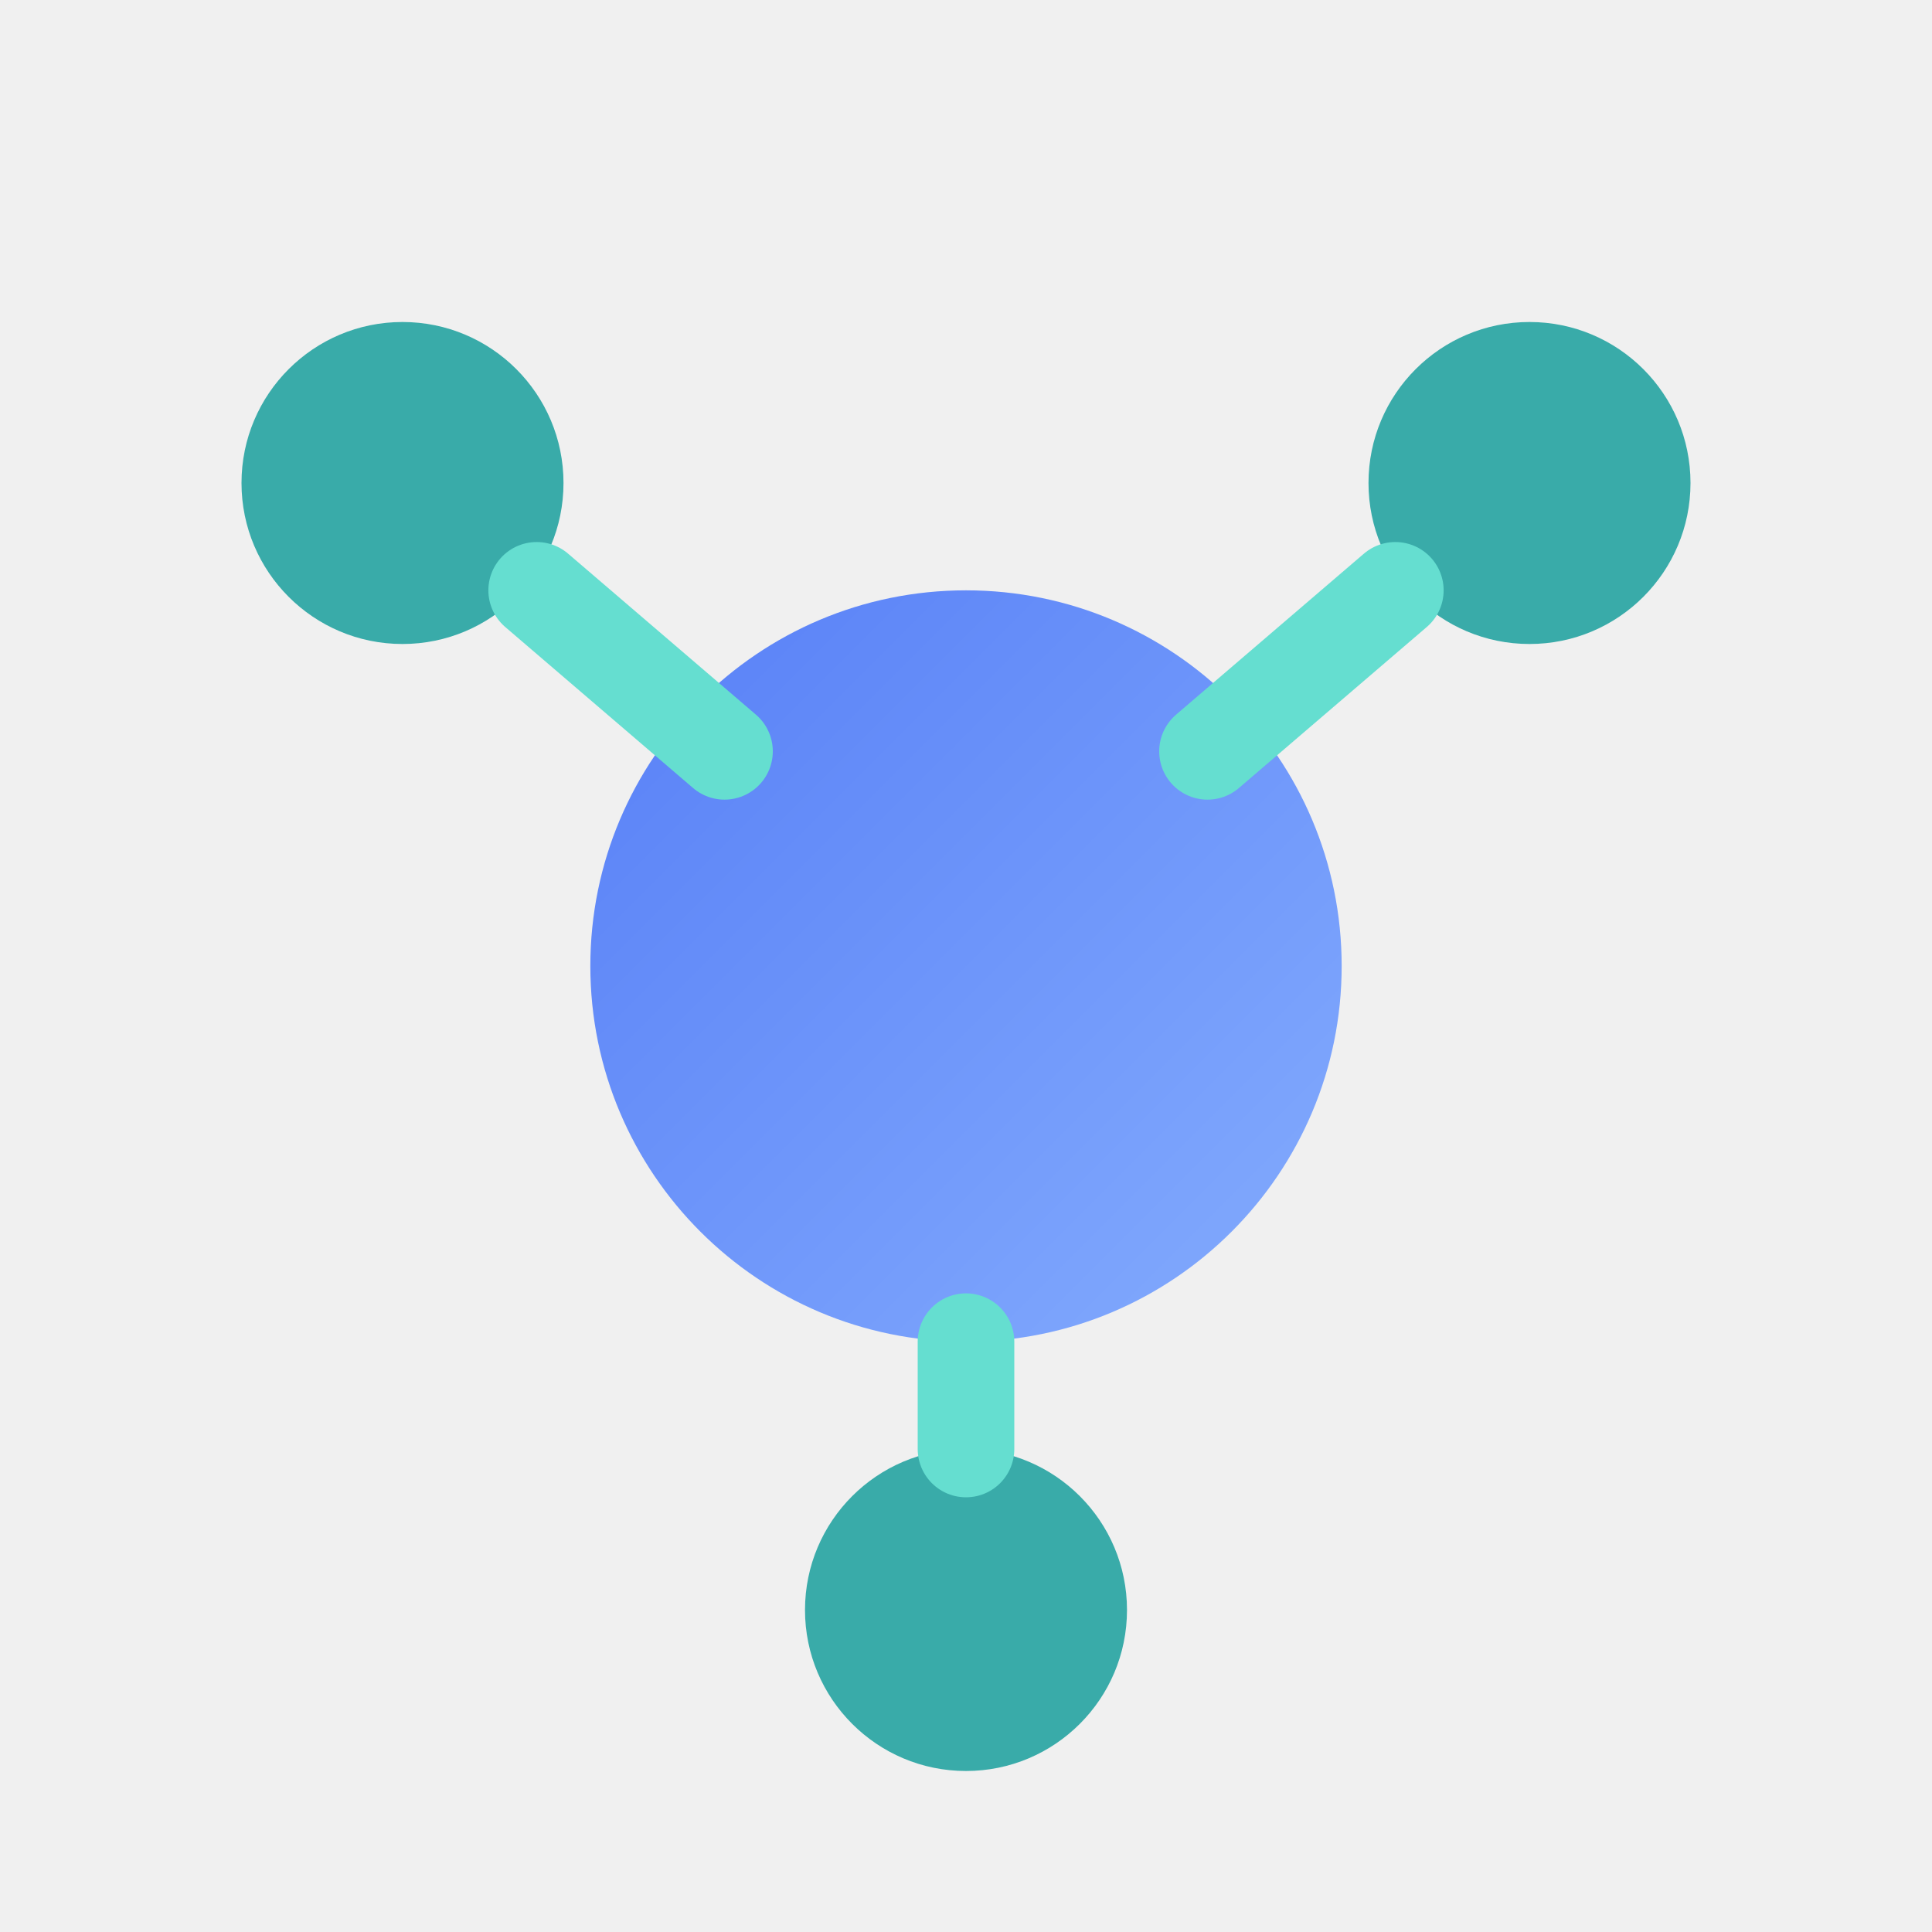
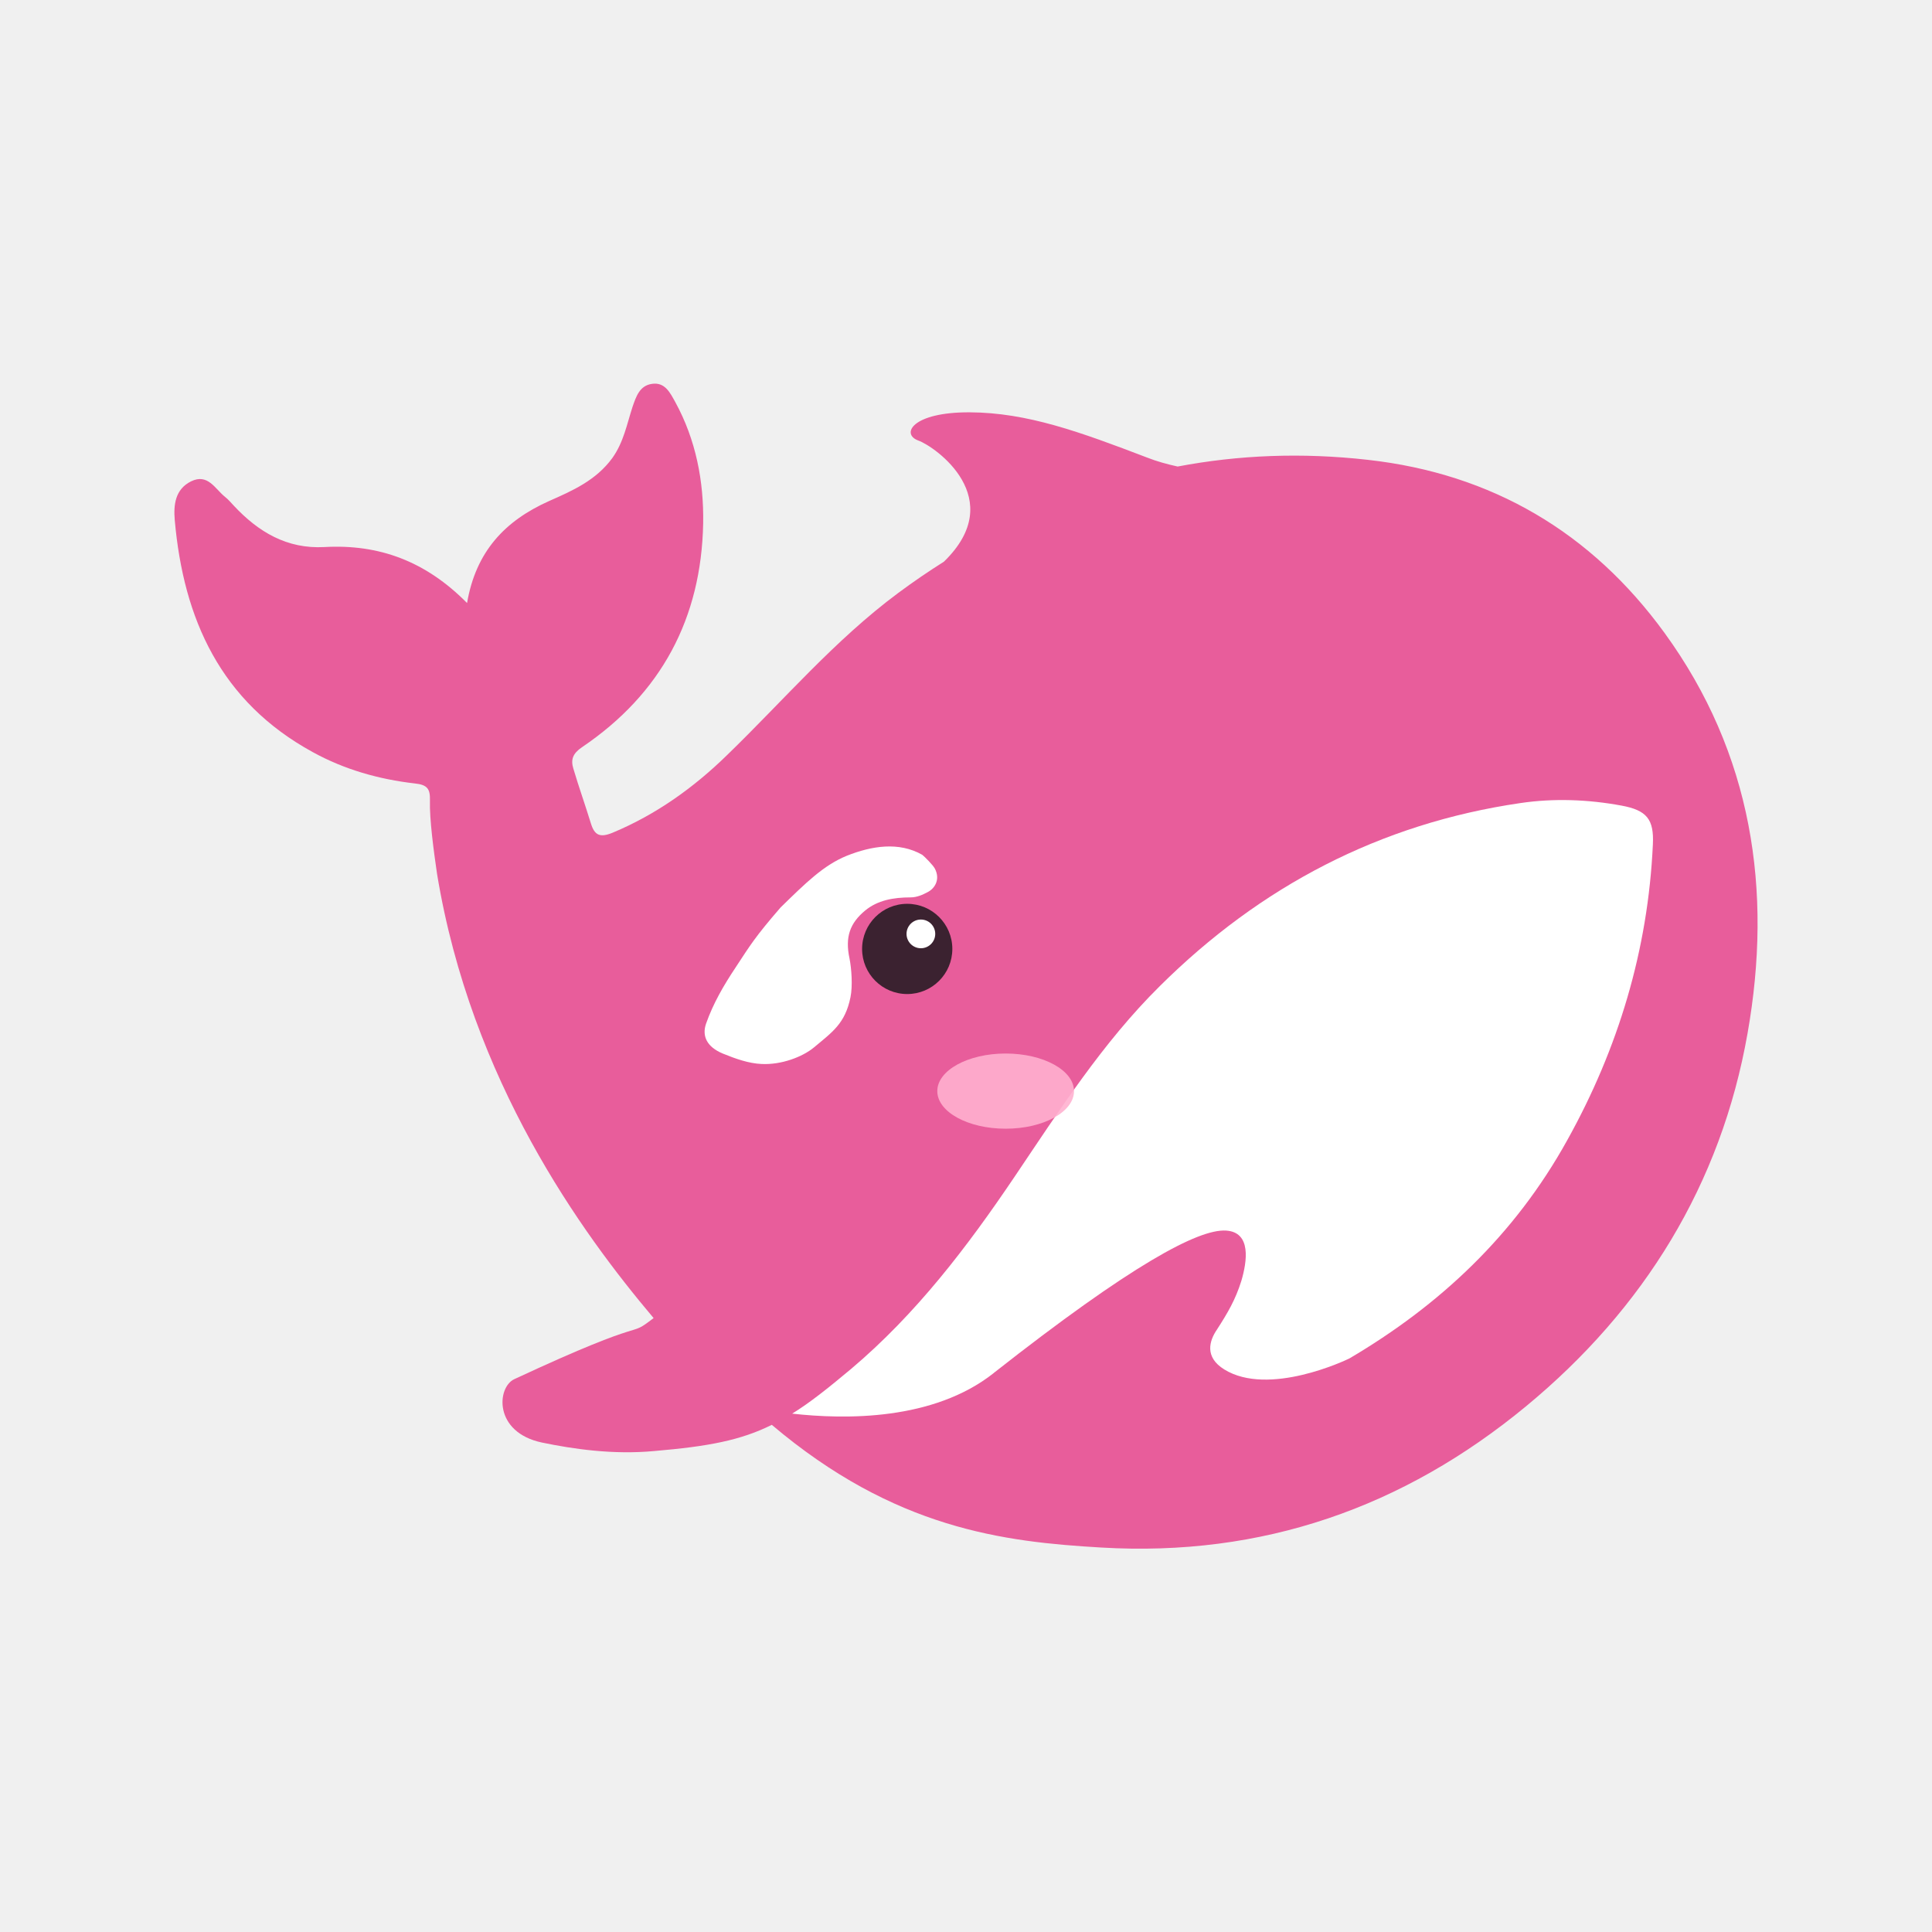
<svg xmlns="http://www.w3.org/2000/svg" width="36" height="36" viewBox="0 0 36 36" fill="none">
-   <defs>
-     <linearGradient id="dot" x1="8" y1="8" x2="28" y2="28" gradientUnits="userSpaceOnUse">
-       <stop stop-color="#4D75F5" />
-       <stop offset="1" stop-color="#8EB6FF" />
-     </linearGradient>
-   </defs>
-   <circle cx="18" cy="18" r="7" fill="url(#dot)" />
-   <circle cx="7.5" cy="9" r="3" fill="#39ABA9" />
-   <circle cx="28.5" cy="9" r="3" fill="#39ABA9" />
-   <circle cx="18" cy="30" r="3" fill="#39ABA9" />
-   <path d="M10 11L13.5 14M26 11L22.5 14M18 25V27" stroke="#65DED0" stroke-width="1.8" stroke-linecap="round" />
+   <g transform="translate(3.250 7.148) scale(1.27375) matrix(-1 0 0 1 23.16 0)">
+     <path d="M22.917 1.43C22.671 1.31 22.566 1.539 22.422 1.655C22.373 1.693 22.332 1.742 22.29 1.787C21.932 2.17 21.513 2.421 20.966 2.391C20.166 2.346 19.483 2.598 18.879 3.21C18.75 2.455 18.324 2.005 17.675 1.716C17.335 1.566 16.992 1.415 16.754 1.089C16.588 0.856 16.542 0.597 16.459 0.342C16.406 0.188 16.354 0.03 16.176 0.004C15.984 -0.026 15.908 0.135 15.833 0.27C15.531 0.822 15.414 1.43 15.425 2.046C15.452 3.432 16.037 4.535 17.199 5.32C17.331 5.41 17.365 5.5 17.324 5.632C17.244 5.902 17.15 6.165 17.067 6.435C17.014 6.608 16.935 6.646 16.75 6.57C16.112 6.304 15.561 5.909 15.074 5.433C14.248 4.633 13.5 3.751 12.568 3.06C12.349 2.898 12.13 2.748 11.903 2.605C10.952 1.682 12.028 0.923 12.277 0.833C12.537 0.739 12.367 0.416 11.526 0.42C10.684 0.424 9.914 0.706 8.933 1.081C8.789 1.138 8.638 1.179 8.484 1.213C7.593 1.044 6.668 1.006 5.702 1.115C3.883 1.318 2.43 2.178 1.362 3.646C0.079 5.41 -0.223 7.415 0.147 9.506C0.535 11.71 1.66 13.535 3.389 14.962C5.181 16.441 7.246 17.166 9.601 17.027C11.032 16.944 12.624 16.753 14.421 15.232C14.874 15.458 15.35 15.548 16.138 15.615C16.746 15.672 17.331 15.585 17.784 15.491C18.493 15.341 18.444 14.684 18.188 14.564C16.108 13.595 16.565 13.989 16.15 13.67C17.206 12.42 18.82 10.198 19.318 7.172C19.367 6.838 19.43 6.368 19.422 6.097C19.418 5.932 19.456 5.868 19.645 5.849C20.166 5.789 20.671 5.647 21.136 5.391C22.483 4.655 23.027 3.446 23.155 1.997C23.174 1.776 23.151 1.547 22.917 1.43Z" fill="#E85D9B" />
+     <path d="M11.175 14.474C9.159 12.889 8.182 12.367 7.778 12.39C7.401 12.412 7.469 12.845 7.552 13.126C7.639 13.404 7.752 13.595 7.91 13.84C8.02 14.001 8.095 14.241 7.801 14.422C7.152 14.823 6.023 14.287 5.97 14.26C4.657 13.486 3.559 12.466 2.785 11.069C2.037 9.725 1.603 8.283 1.532 6.744C1.513 6.372 1.622 6.241 1.992 6.173C2.479 6.083 2.981 6.064 3.468 6.136C5.525 6.436 7.276 7.356 8.744 8.813C9.582 9.642 10.216 10.634 10.869 11.602C11.563 12.631 12.31 13.611 13.262 14.415C13.598 14.696 13.866 14.91 14.123 15.068C13.349 15.155 12.058 15.173 11.175 14.475L11.175 14.474Z" fill="#FFFFFF" />
+     <path d="M15.142 9.799C14.949 9.878 14.757 9.945 14.572 9.953C14.284 9.968 13.972 9.851 13.802 9.709C13.537 9.487 13.348 9.363 13.27 8.977C13.236 8.812 13.255 8.556 13.284 8.41C13.352 8.094 13.277 7.892 13.055 7.708C12.873 7.558 12.643 7.516 12.39 7.516C12.296 7.516 12.209 7.475 12.145 7.441C12.039 7.389 11.952 7.257 12.035 7.096C12.062 7.043 12.19 6.916 12.22 6.893C12.563 6.698 12.96 6.762 13.326 6.908C13.665 7.047 13.922 7.302 14.292 7.663C14.669 8.098 14.738 8.218 14.953 8.545C15.123 8.801 15.277 9.063 15.383 9.364C15.447 9.551 15.364 9.705 15.142 9.799Z" fill="#FFFFFF" />
+     <circle cx="12.44" cy="8.27" r=".66" fill="#3B2230" />
+     <circle cx="12.24" cy="8.05" r=".21" fill="#FFFFFF" />
+     <ellipse cx="11" cy="10.35" rx="1" ry=".55" fill="#FFB0CF" opacity=".9" />
+   </g>
</svg>
